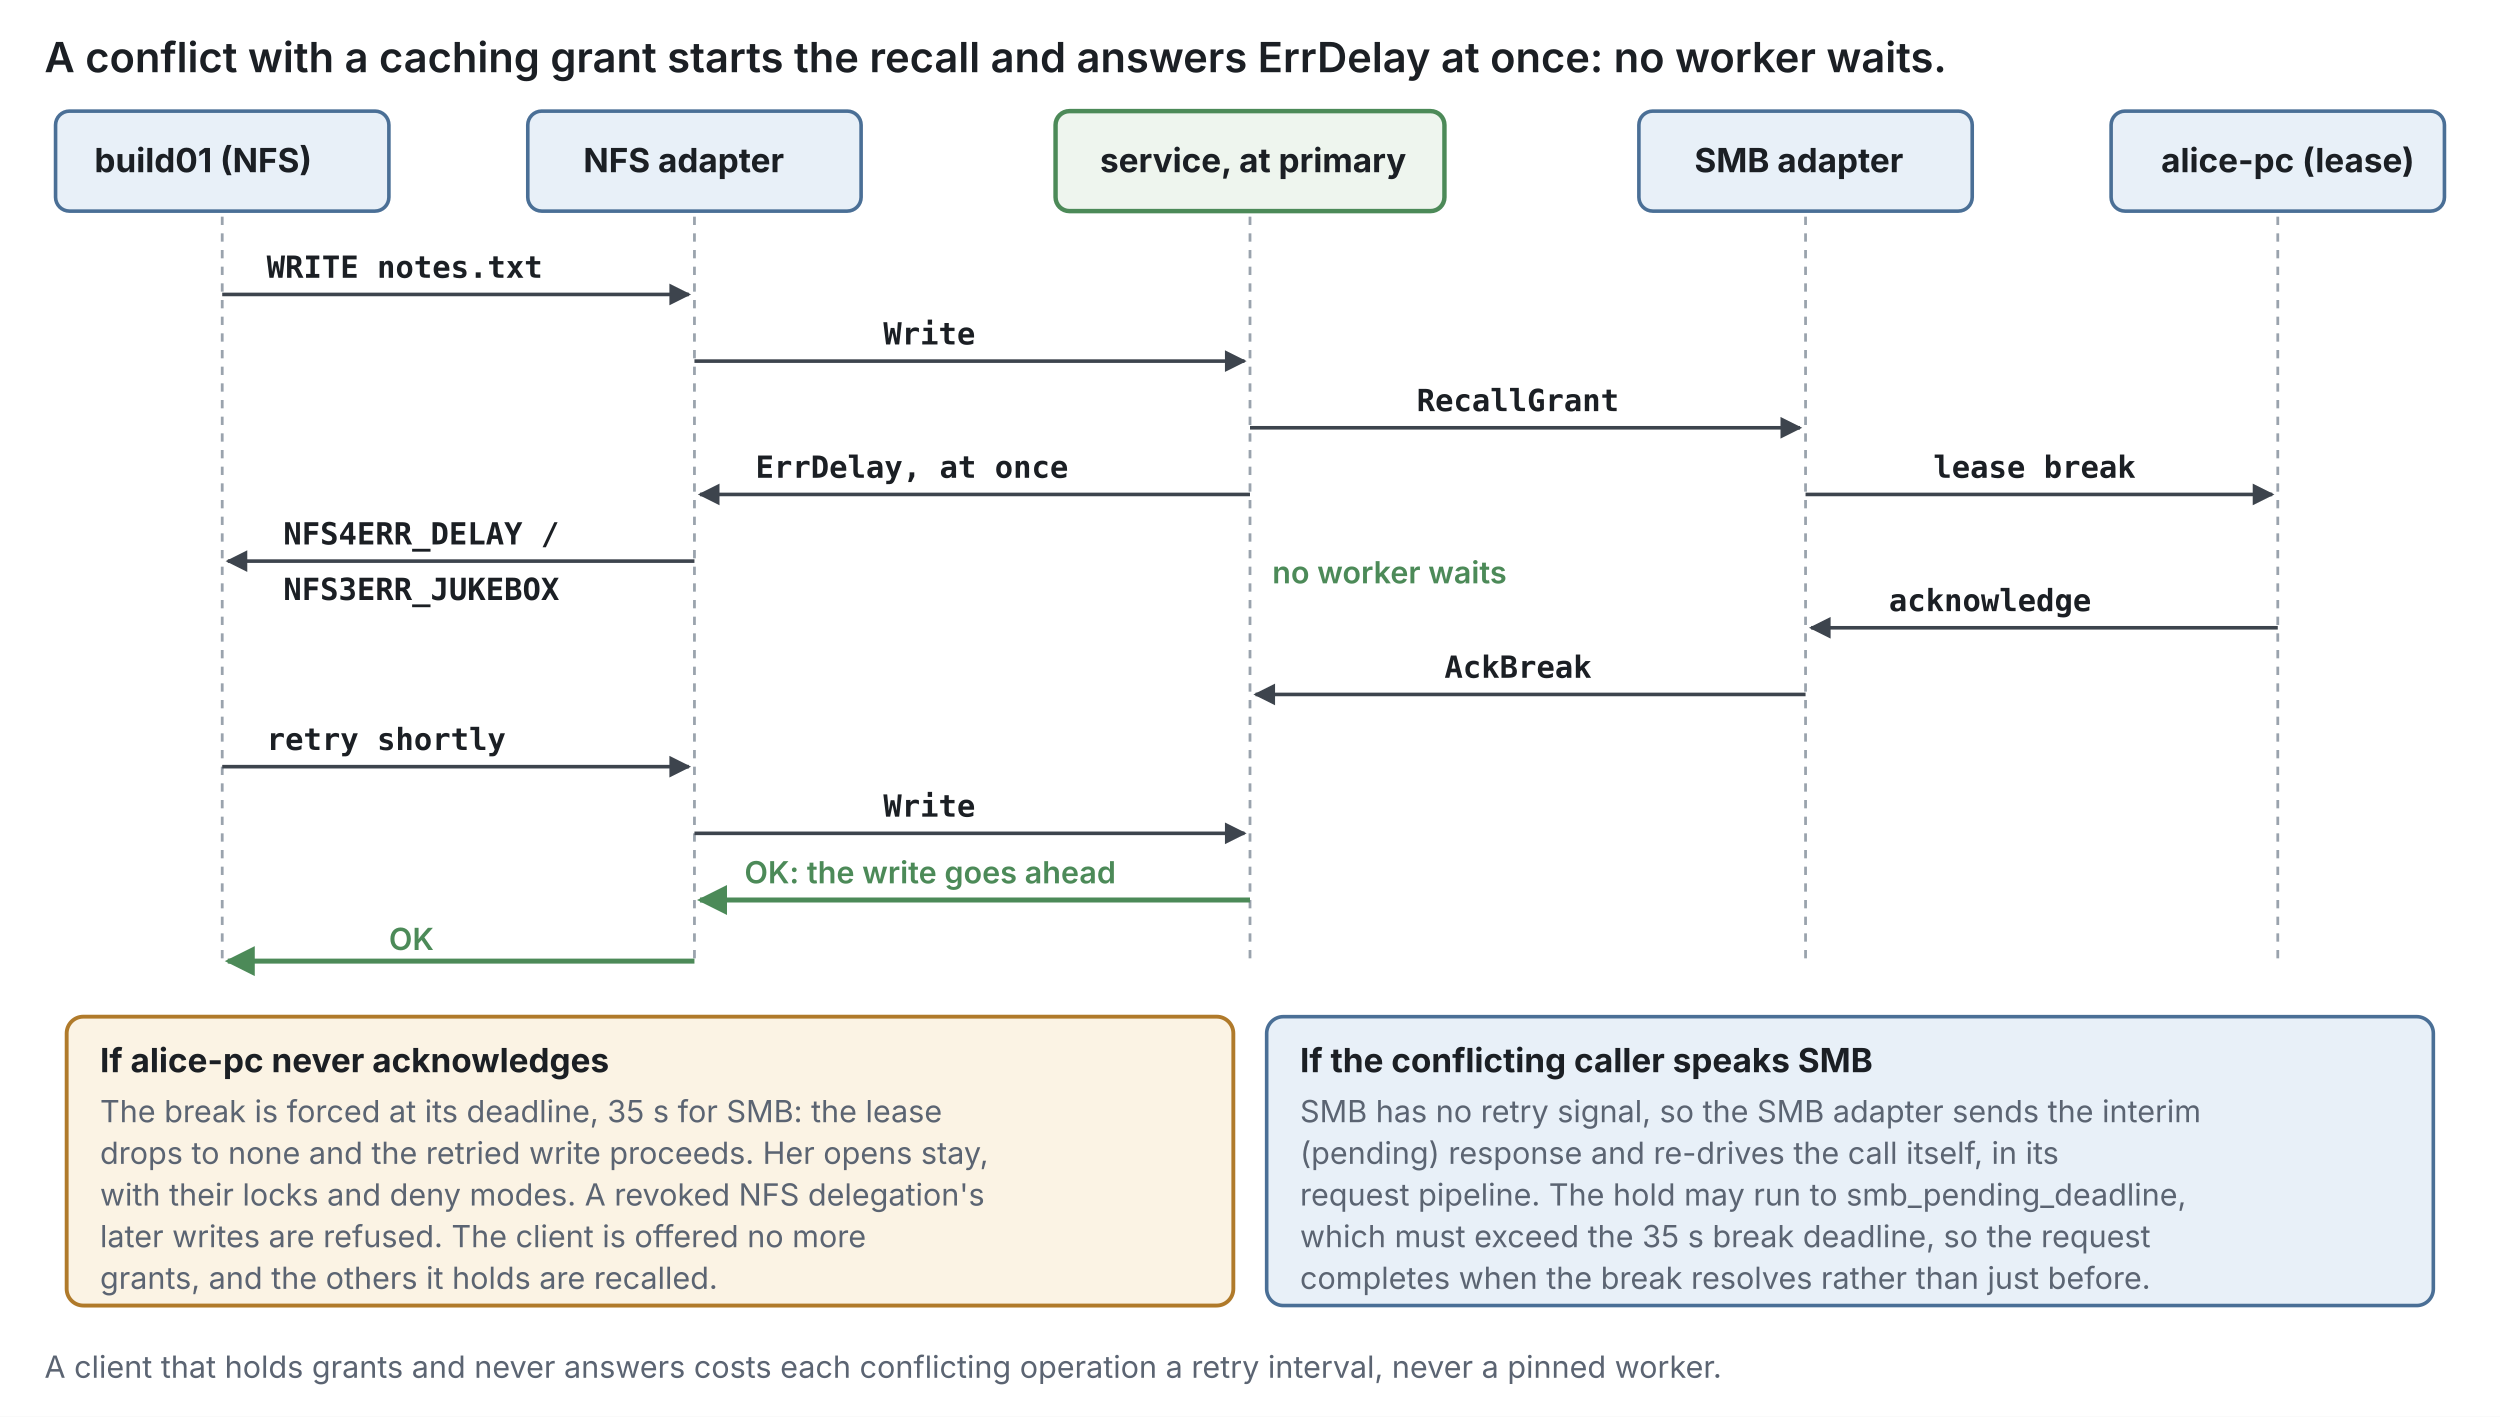
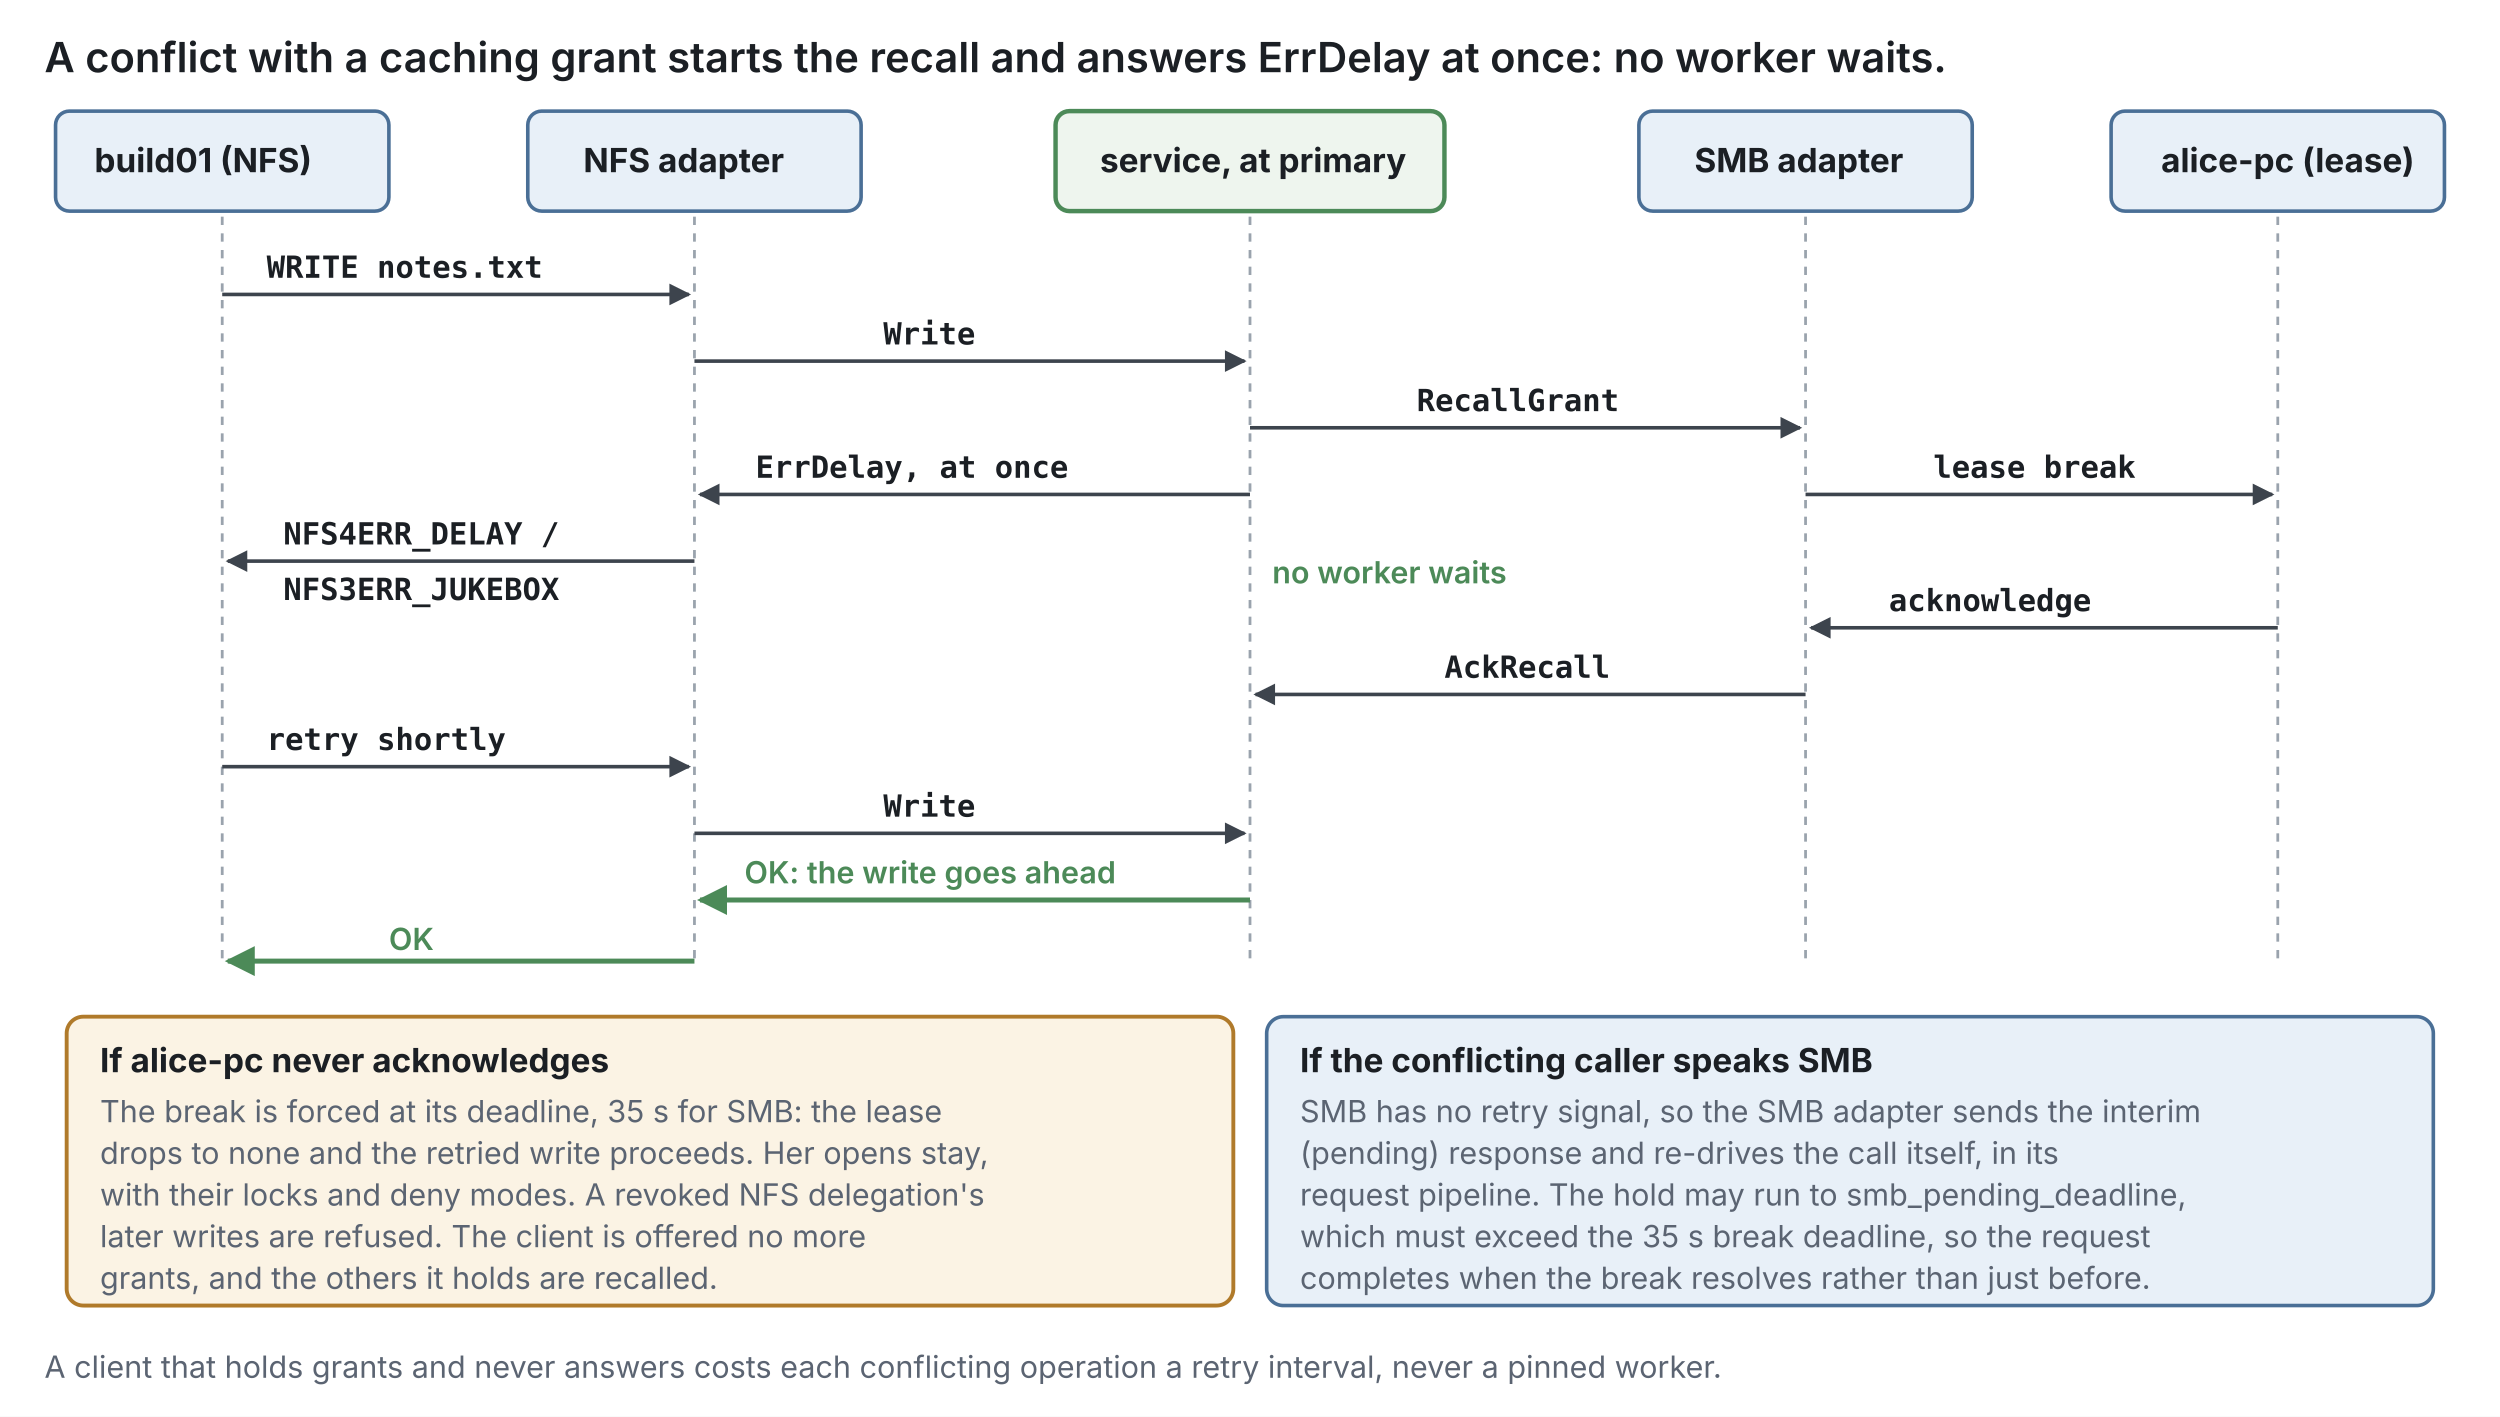
<svg xmlns="http://www.w3.org/2000/svg" viewBox="0 0 900 510" width="900" height="510" font-family="system-ui,-apple-system,Segoe UI,sans-serif">
  <defs>
    <marker id="a" viewBox="0 0 10 10" refX="9" refY="5" markerWidth="6" markerHeight="6" orient="auto-start-reverse">
      <path d="M0,0 L10,5 L0,10 z" fill="#3d444d" />
    </marker>
    <marker id="r" viewBox="0 0 10 10" refX="9" refY="5" markerWidth="6" markerHeight="6" orient="auto-start-reverse">
      <path d="M0,0 L10,5 L0,10 z" fill="#b04a4a" />
    </marker>
    <marker id="g" viewBox="0 0 10 10" refX="9" refY="5" markerWidth="6" markerHeight="6" orient="auto-start-reverse">
      <path d="M0,0 L10,5 L0,10 z" fill="#4c8a58" />
    </marker>
    <style>
      .t{font-size:15px;font-weight:600;fill:#1b1f24}.h{font-size:12px;font-weight:700;fill:#1b1f24}
      .s{font-size:11px;fill:#5b6472}.e{font-size:11px;fill:#b04a4a}.ok{font-size:11px;font-weight:600;fill:#4c8a58}
      .no{font-size:12px;font-weight:700;fill:#b04a4a}
      .m{font-family:ui-monospace,SFMono-Regular,Menlo,monospace;font-size:11px;font-weight:600;fill:#1b1f24}
      .pr{fill:#e8f0f8;stroke:#4a6f96;stroke-width:1.3}
      .sv{fill:#eef5ee;stroke:#4c8a58;stroke-width:1.6}
      .st{fill:#eceff2;stroke:#5b6472;stroke-width:1.4}
      .dr{fill:#fbf3e4;stroke:#b07a2a;stroke-width:1.4}
      .bad{fill:#f8eaea;stroke:#b04a4a;stroke-width:1.3}
      .ln{stroke:#3d444d;stroke-width:1.3;fill:none;marker-end:url(#a)}
      .gl{stroke:#4c8a58;stroke-width:1.8;fill:none;marker-end:url(#g)}
      .ex{stroke:#b04a4a;stroke-width:1.1;fill:none;marker-end:url(#r)}
      .cb{stroke:#3d444d;stroke-width:1.2;fill:none;stroke-dasharray:5 3;marker-end:url(#a)}
      .life{stroke:#9aa3ad;stroke-width:1;stroke-dasharray:3 3}
      .zone{fill:none;stroke:#9aa3ad;stroke-width:1;stroke-dasharray:4 3}
    </style>
  </defs>
  <rect width="900" height="510" fill="#ffffff" />
  <text x="16" y="26" class="t">A conflict with a caching grant starts the recall and answers ErrDelay at once: no worker waits.</text>
  <rect x="20" y="40" width="120" height="36" rx="5" class="pr" />
  <text x="34" y="62" class="h">build01 (NFS)</text>
  <rect x="190" y="40" width="120" height="36" rx="5" class="pr" />
  <text x="210" y="62" class="h">NFS adapter</text>
  <rect x="380" y="40" width="140" height="36" rx="5" class="sv" />
  <text x="396" y="62" class="h">service, at primary</text>
  <rect x="590" y="40" width="120" height="36" rx="5" class="pr" />
  <text x="610" y="62" class="h">SMB adapter</text>
  <rect x="760" y="40" width="120" height="36" rx="5" class="pr" />
  <text x="778" y="62" class="h">alice-pc (lease)</text>
  <path d="M80,78 L80,346" class="life" />
  <path d="M250,78 L250,346" class="life" />
  <path d="M450,78 L450,346" class="life" />
  <path d="M650,78 L650,346" class="life" />
  <path d="M820,78 L820,346" class="life" />
  <text x="96" y="100" class="m">WRITE notes.txt</text>
  <path d="M80,106 L248,106" class="ln" />
  <text x="318" y="124" class="m">Write</text>
  <path d="M250,130 L448,130" class="ln" />
  <text x="510" y="148" class="m">RecallGrant</text>
  <path d="M450,154 L648,154" class="ln" />
  <text x="696" y="172" class="m">lease break</text>
  <path d="M650,178 L818,178" class="ln" />
  <text x="272" y="172" class="m">ErrDelay, at once</text>
  <path d="M450,178 L252,178" class="ln" />
  <text x="102" y="196" class="m">NFS4ERR_DELAY /</text>
  <path d="M250,202 L82,202" class="ln" />
  <text x="102" y="216" class="m">NFS3ERR_JUKEBOX</text>
  <text x="458" y="210" class="ok">no worker waits</text>
  <text x="680" y="220" class="m">acknowledge</text>
  <path d="M820,226 L652,226" class="ln" />
-   <text x="520" y="244" class="m">AckBreak</text>
+   <text x="520" y="244" class="m">AckRecall</text>
  <path d="M650,250 L452,250" class="ln" />
  <text x="96" y="270" class="m">retry shortly</text>
  <path d="M80,276 L248,276" class="ln" />
  <text x="318" y="294" class="m">Write</text>
  <path d="M250,300 L448,300" class="ln" />
  <text x="268" y="318" class="ok">OK: the write goes ahead</text>
  <path d="M450,324 L252,324" class="gl" />
  <text x="140" y="342" class="ok">OK</text>
  <path d="M250,346 L82,346" class="gl" />
  <rect x="24" y="366" width="420" height="104" rx="6" class="dr" />
  <text x="36" y="386" class="h">If alice-pc never acknowledges</text>
  <text x="36" y="404" class="s">The break is forced at its deadline, 35 s for SMB: the lease</text>
  <text x="36" y="419" class="s">drops to none and the retried write proceeds. Her opens stay,</text>
  <text x="36" y="434" class="s">with their locks and deny modes. A revoked NFS delegation's</text>
  <text x="36" y="449" class="s">later writes are refused. The client is offered no more</text>
  <text x="36" y="464" class="s">grants, and the others it holds are recalled.</text>
  <rect x="456" y="366" width="420" height="104" rx="6" class="pr" />
  <text x="468" y="386" class="h">If the conflicting caller speaks SMB</text>
  <text x="468" y="404" class="s">SMB has no retry signal, so the SMB adapter sends the interim</text>
  <text x="468" y="419" class="s">(pending) response and re-drives the call itself, in its</text>
  <text x="468" y="434" class="s">request pipeline. The hold may run to smb_pending_deadline,</text>
  <text x="468" y="449" class="s">which must exceed the 35 s break deadline, so the request</text>
  <text x="468" y="464" class="s">completes when the break resolves rather than just before.</text>
  <text x="16" y="496" class="s">A client that holds grants and never answers costs each conflicting operation a retry interval, never a pinned worker.</text>
</svg>
